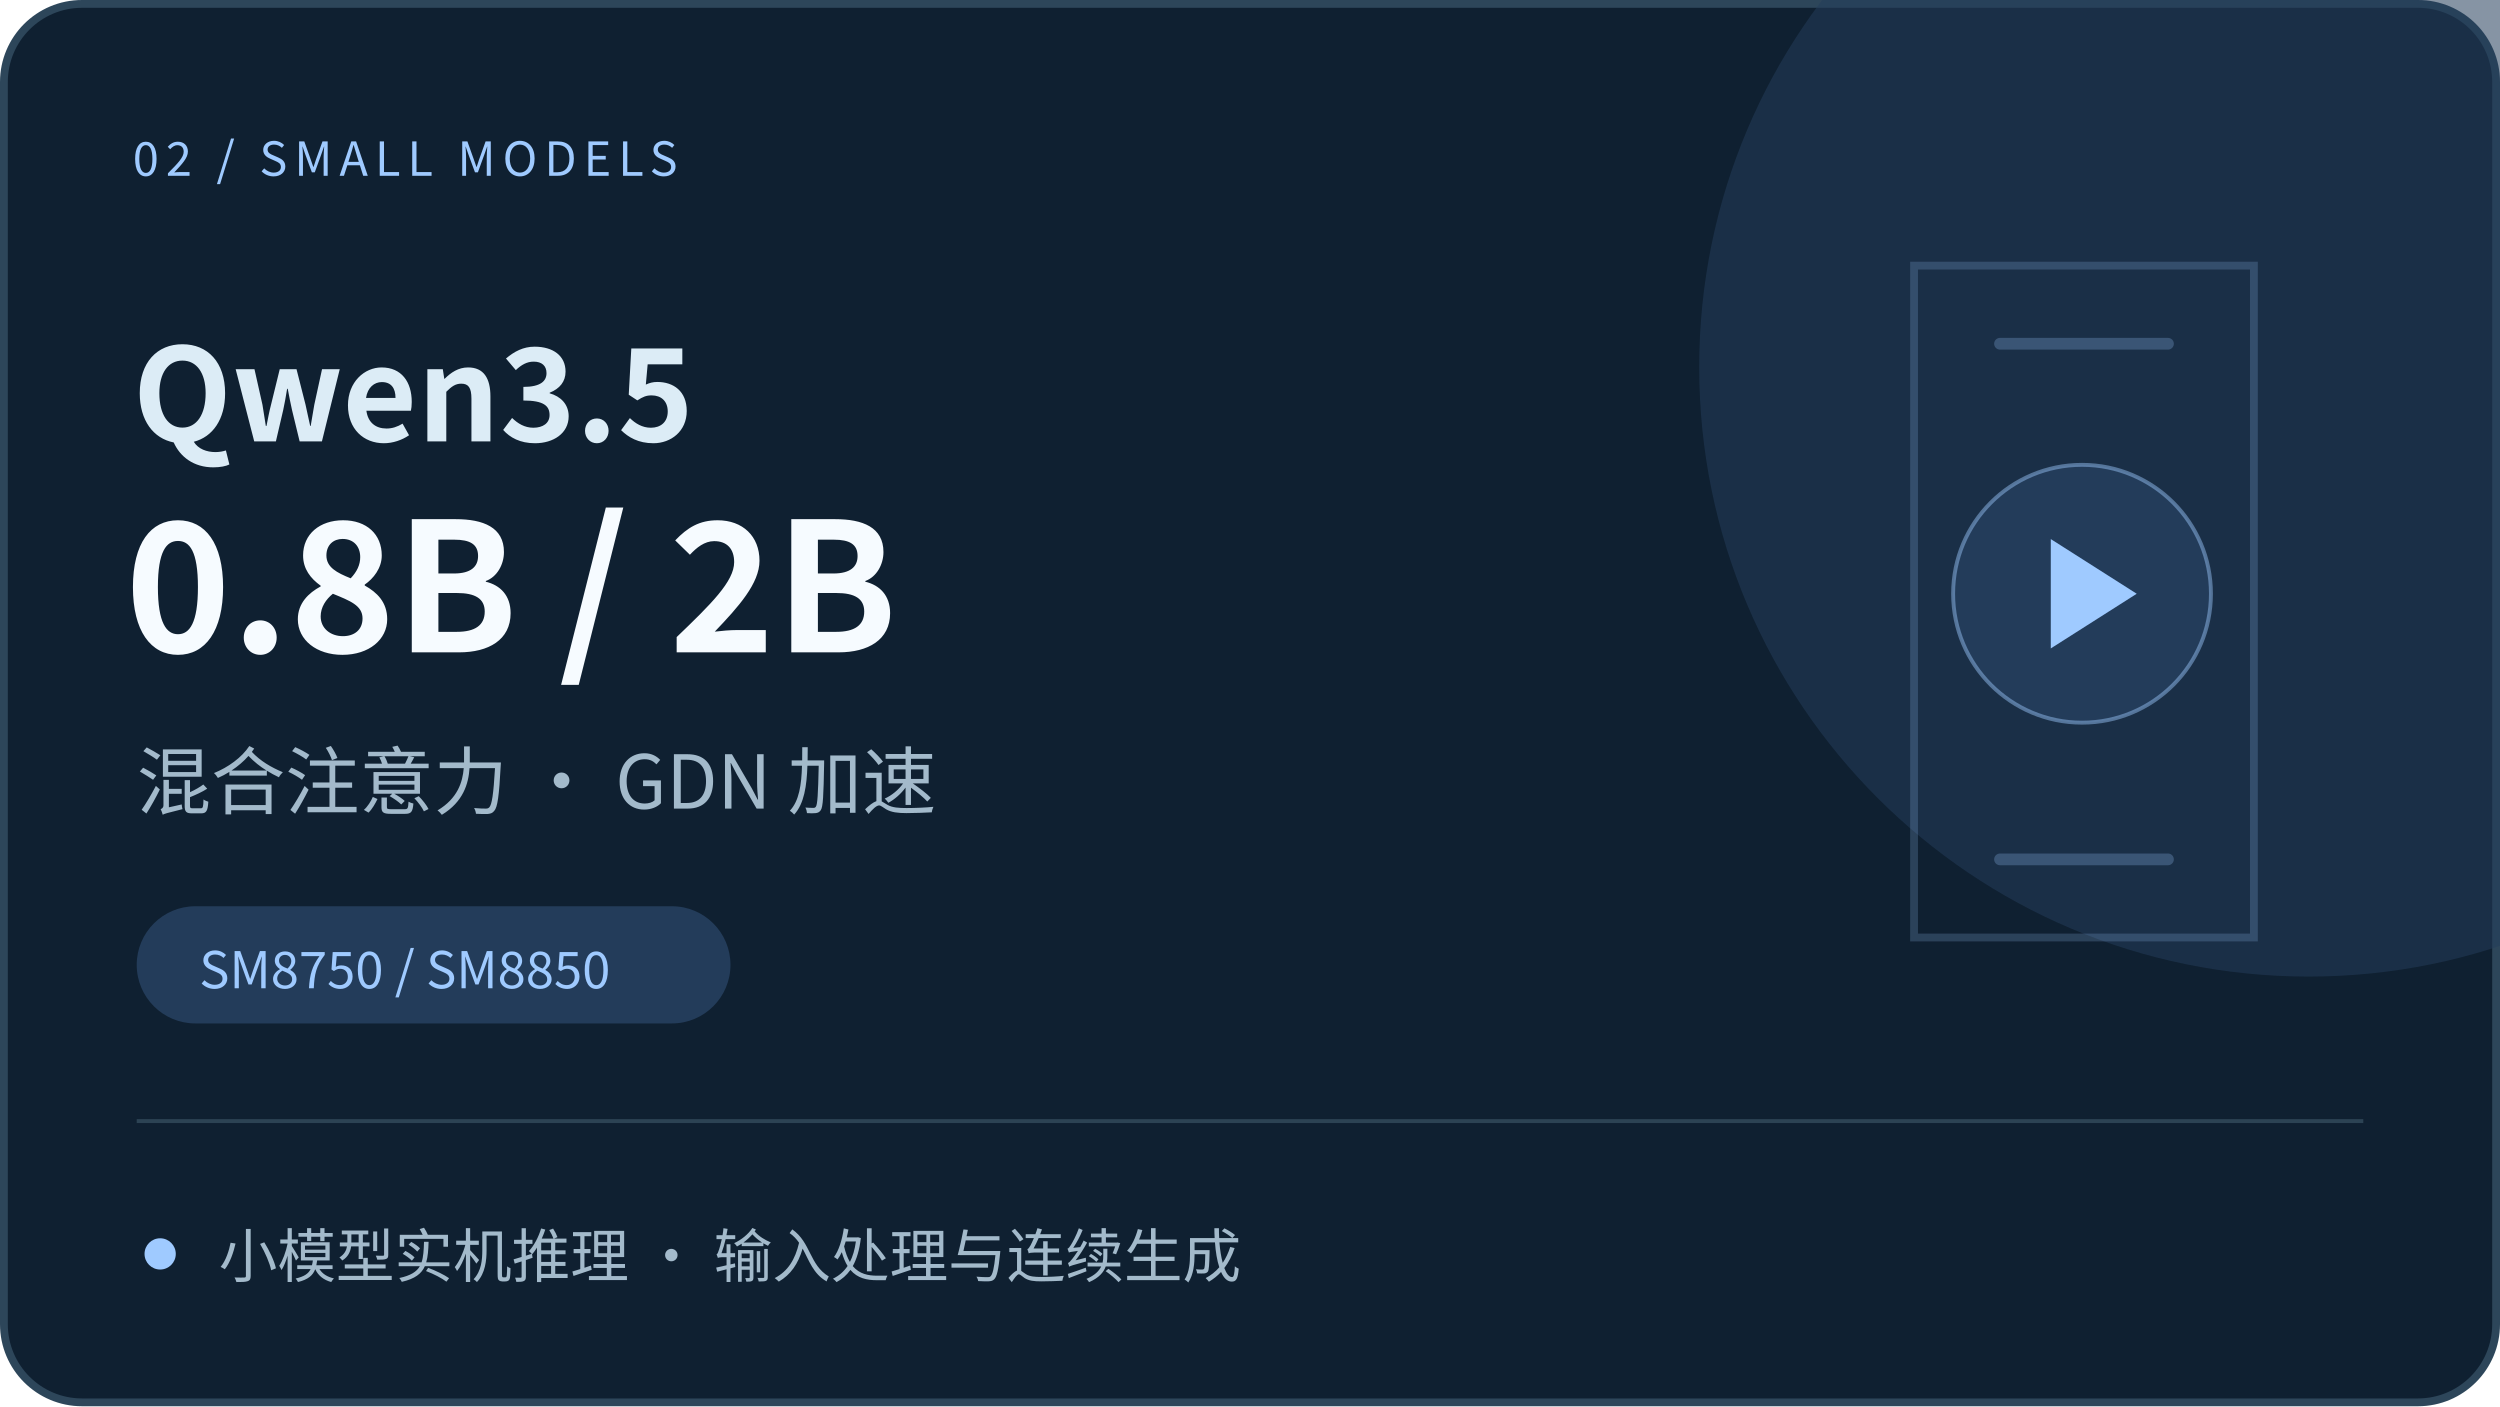
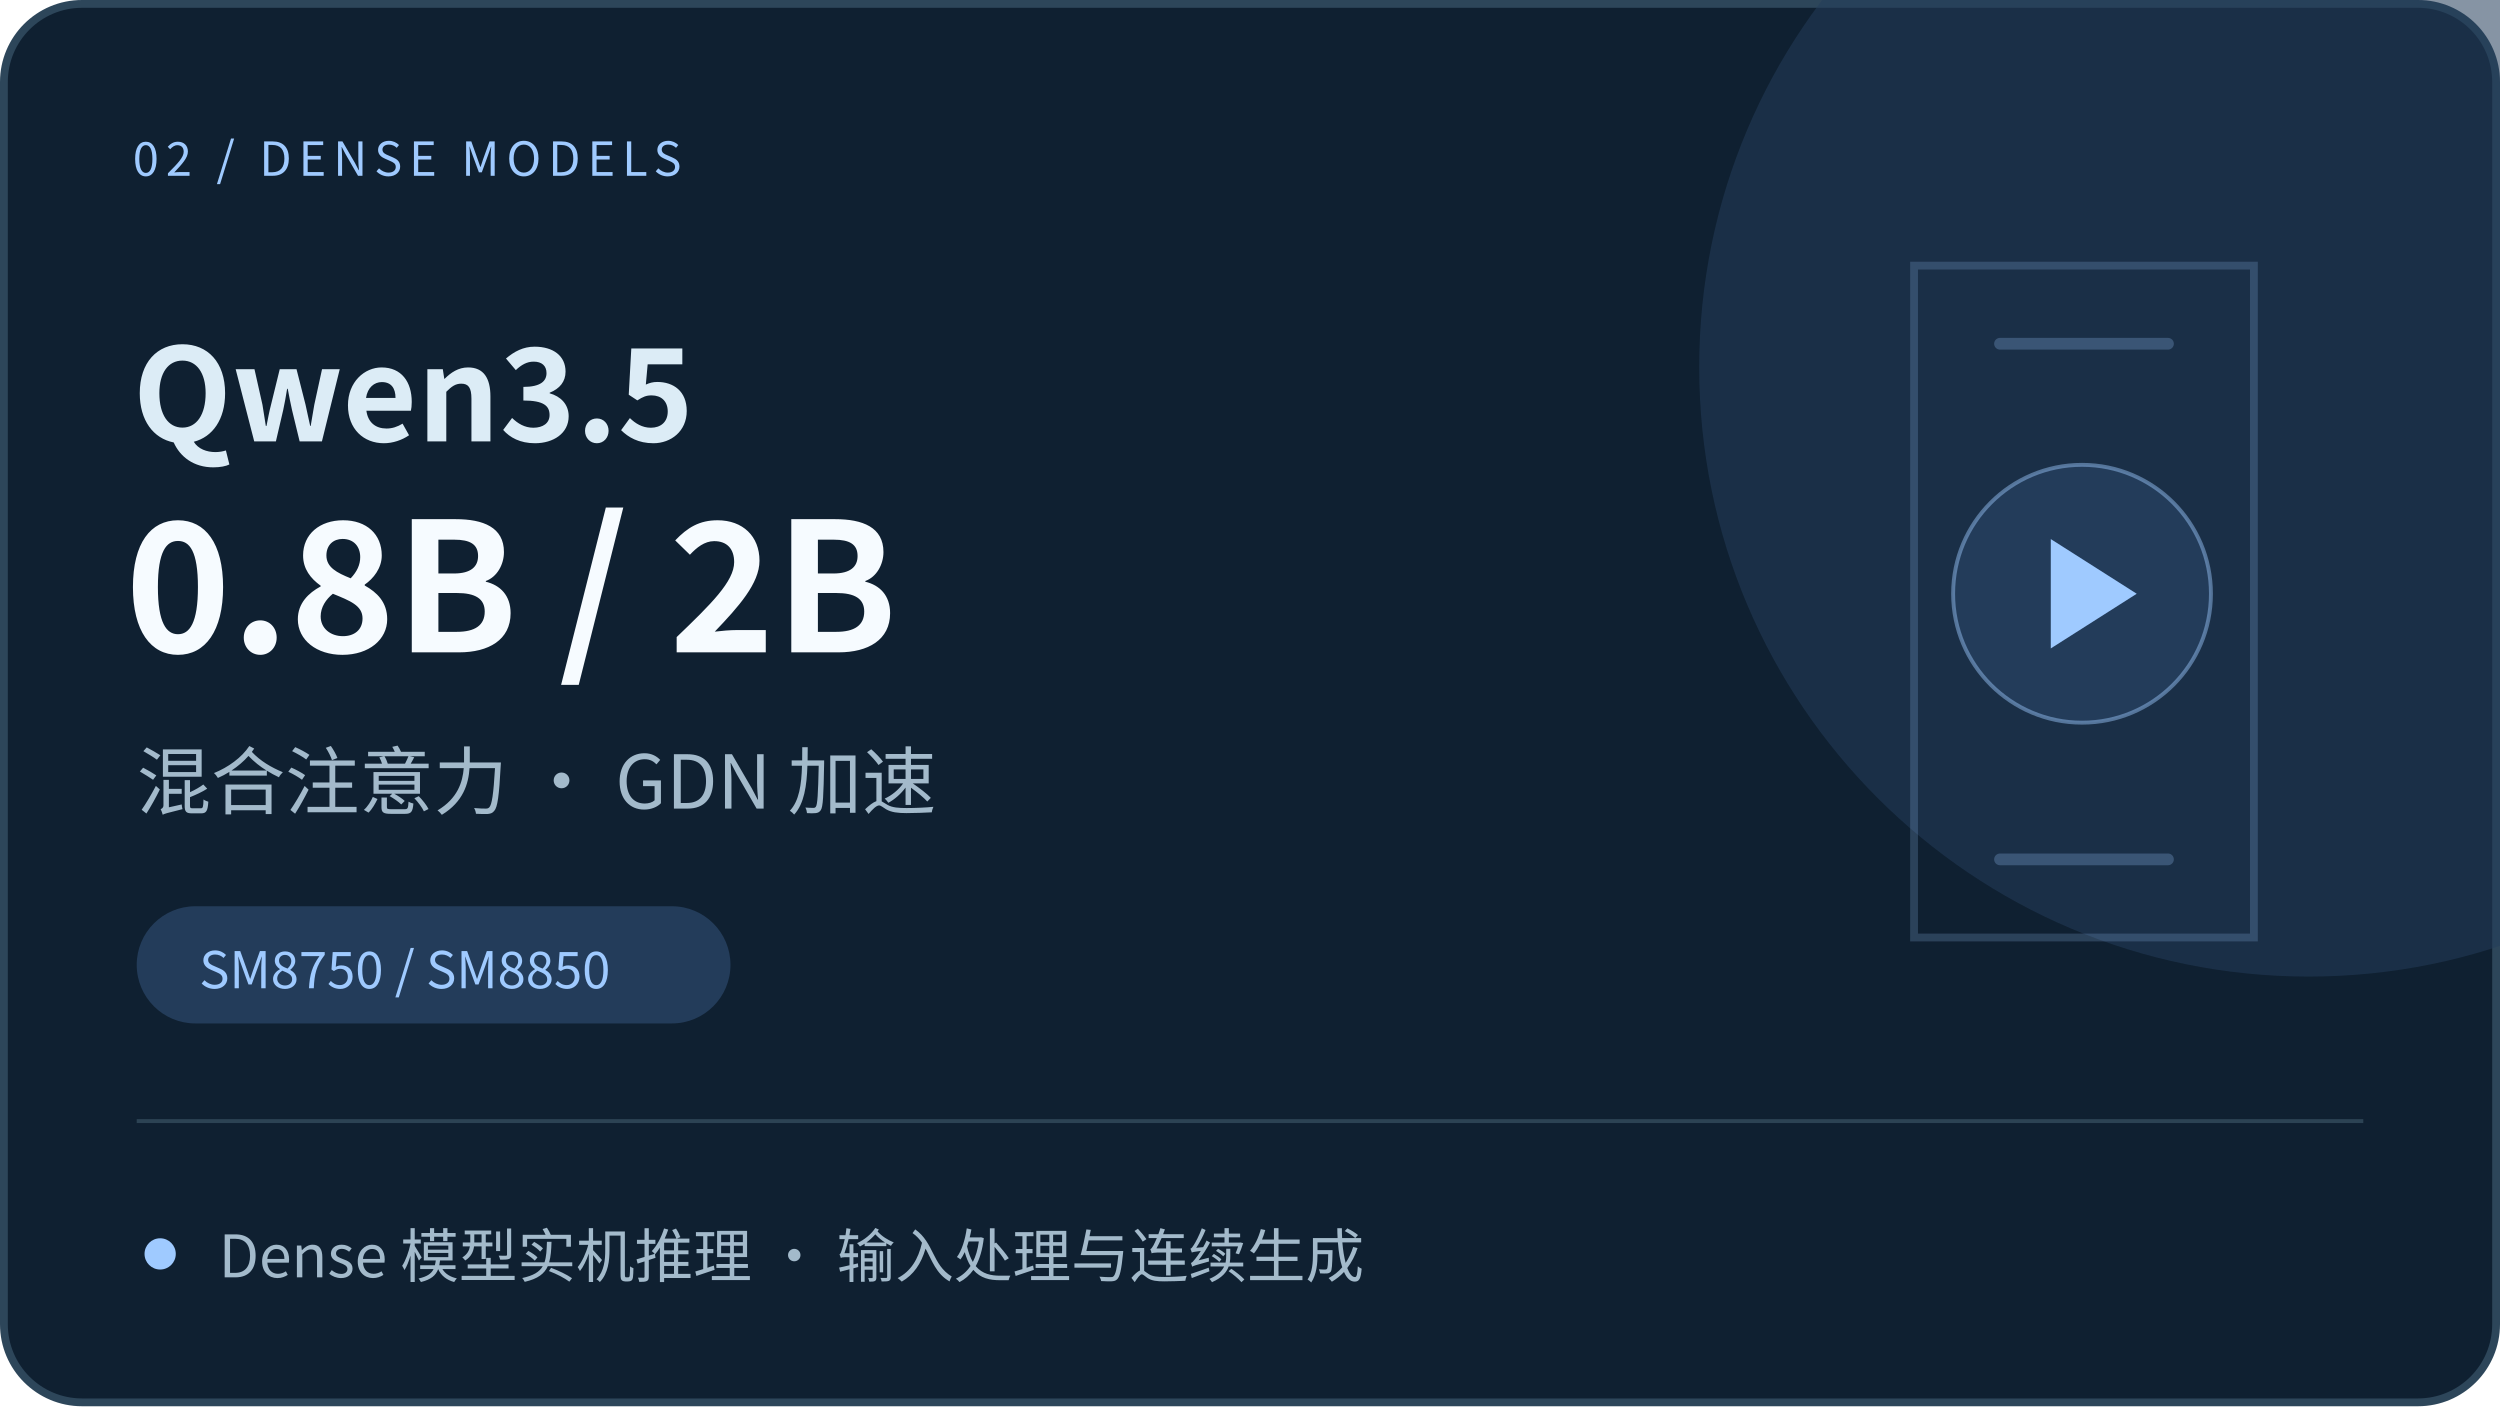
<svg xmlns="http://www.w3.org/2000/svg" width="640" height="360" viewBox="0 0 640 360" role="img" aria-labelledby="title">
  <defs>
    <linearGradient id="bg" x1="0" y1="0" x2="1" y2="1">
      <stop stop-color="#0b1728" />
      <stop offset="1" stop-color="#102c3a" />
    </linearGradient>
    <linearGradient id="accent" x1="0" y1="0" x2="1" y2="1">
      <stop stop-color="#6ef0ce" />
      <stop offset="1" stop-color="#87baff" />
    </linearGradient>
    <pattern id="grid" width="40" height="40" patternUnits="userSpaceOnUse">
      <path d="M 40 0 L 0 0 0 40" fill="none" stroke="#adcee0" stroke-opacity=".055" />
    </pattern>
  </defs>
  <g font-family="'Noto Sans CJK SC', 'Microsoft YaHei', 'PingFang SC', sans-serif">
    <rect x="1" y="1" width="638" height="358" rx="20" fill="#0f2031" stroke="#2d465a" stroke-width="2" />
    <circle cx="591" cy="94" r="156" fill="#233c5a" opacity=".55" />
    <path d="M 490 68 H 577 V 240 H 490 Z" fill="none" stroke="#9fcaff" stroke-opacity=".2" stroke-width="2" />
    <path d="M 512 88 H 555 M 512 220 H 555" stroke="#9fcaff" stroke-opacity=".25" stroke-width="3" stroke-linecap="round" />
-     <text x="34" y="45" font-size="12" letter-spacing="1.8" fill="#9fcaff">02 / SMALL MODELS</text>
+     <text x="34" y="45" font-size="12" letter-spacing="1.8" fill="#9fcaff">02 / DENSE MODELS</text>
    <text x="34" y="113" font-size="33" font-weight="600" fill="#dcecf6">Qwen3.5</text>
    <text x="32" y="167" font-size="46" font-weight="700" fill="#f6fbff">0.8B / 2B</text>
    <text x="35" y="207" font-size="19" fill="#a3bacb">混合注意力 · GDN 加速</text>
    <rect x="35" y="232" width="152" height="30" rx="15" fill="#233c5a" />
    <text x="51" y="253" font-size="13" fill="#9fcaff">SM8750 / SM8850</text>
    <circle cx="533" cy="152" r="33" fill="#233c5a" stroke="#9fcaff" stroke-opacity=".45" />
    <path d="M 525 138 L 547 152 L 525 166 Z" fill="#9fcaff" />
    <path d="M 35 287 H 605" stroke="#2c4354" />
    <circle cx="41" cy="321" r="4" fill="#9fcaff" />
-     <text x="56" y="327" font-size="15" fill="#a3bacb">小模型实机推理 · 输入处理与连续生成</text>
+     <text x="56" y="327" font-size="15" fill="#a3bacb">Dense 模型实机推理 · 输入处理与连续生成</text>
  </g>
</svg>
